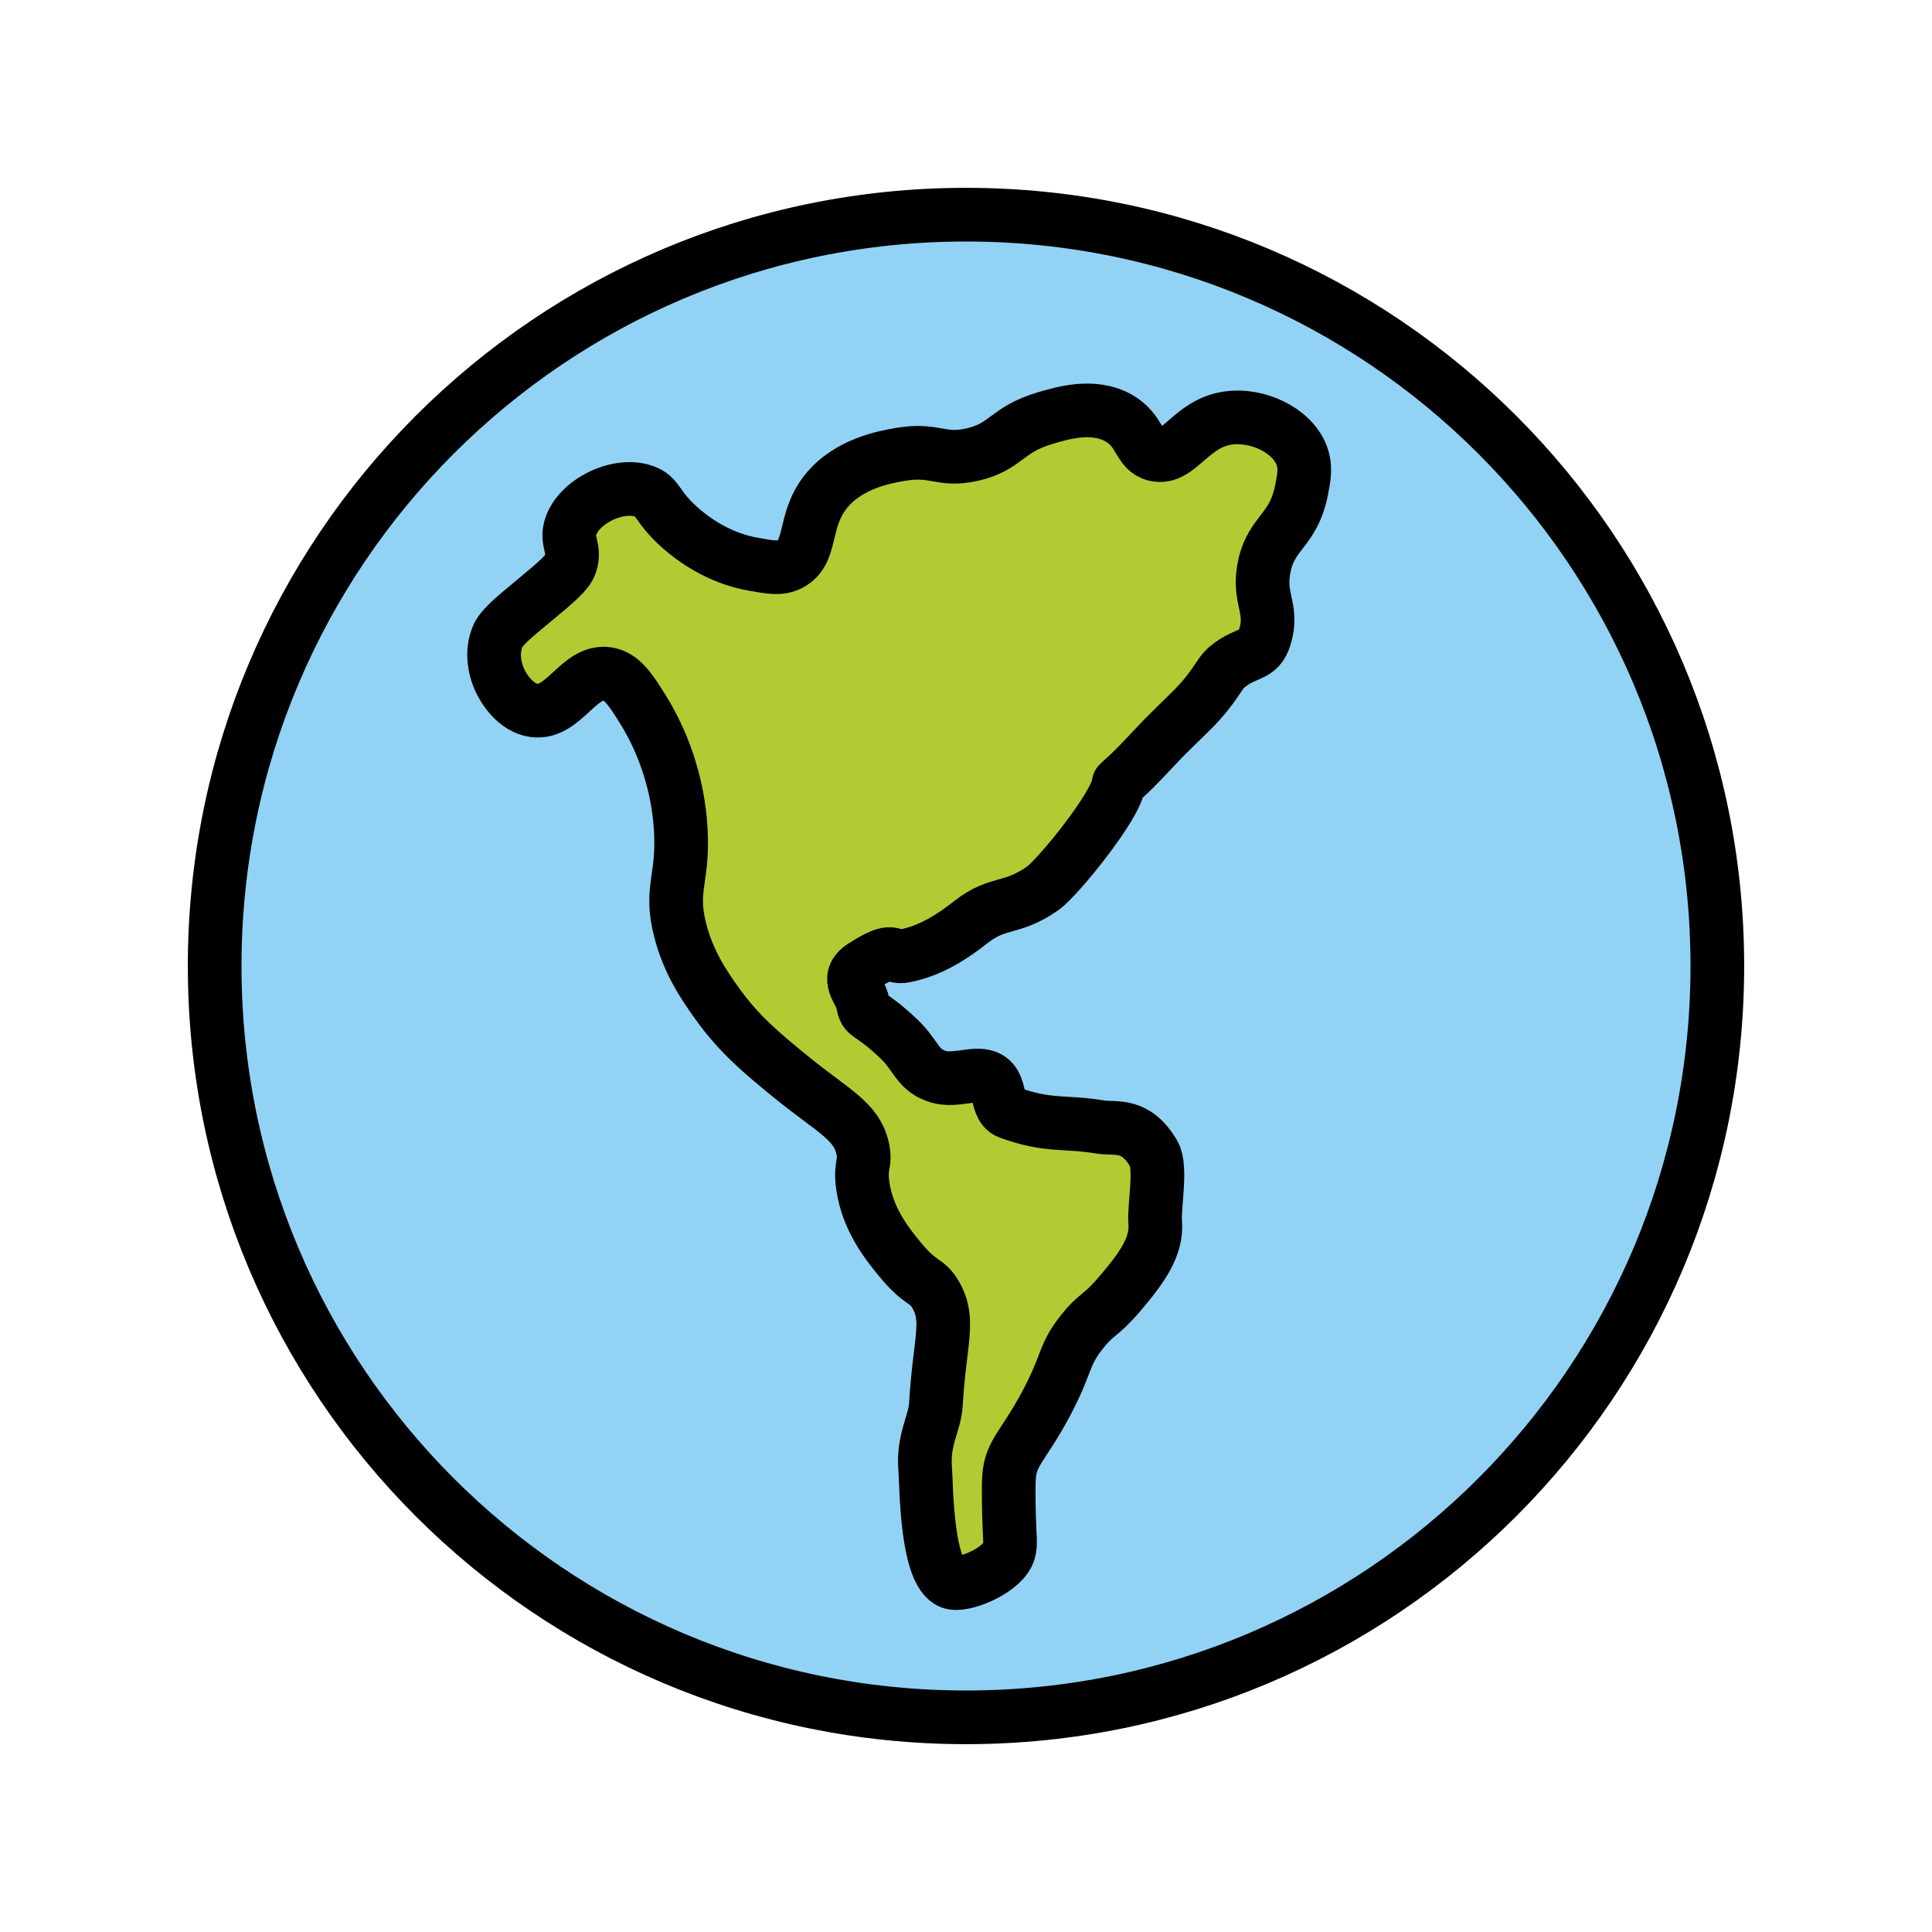
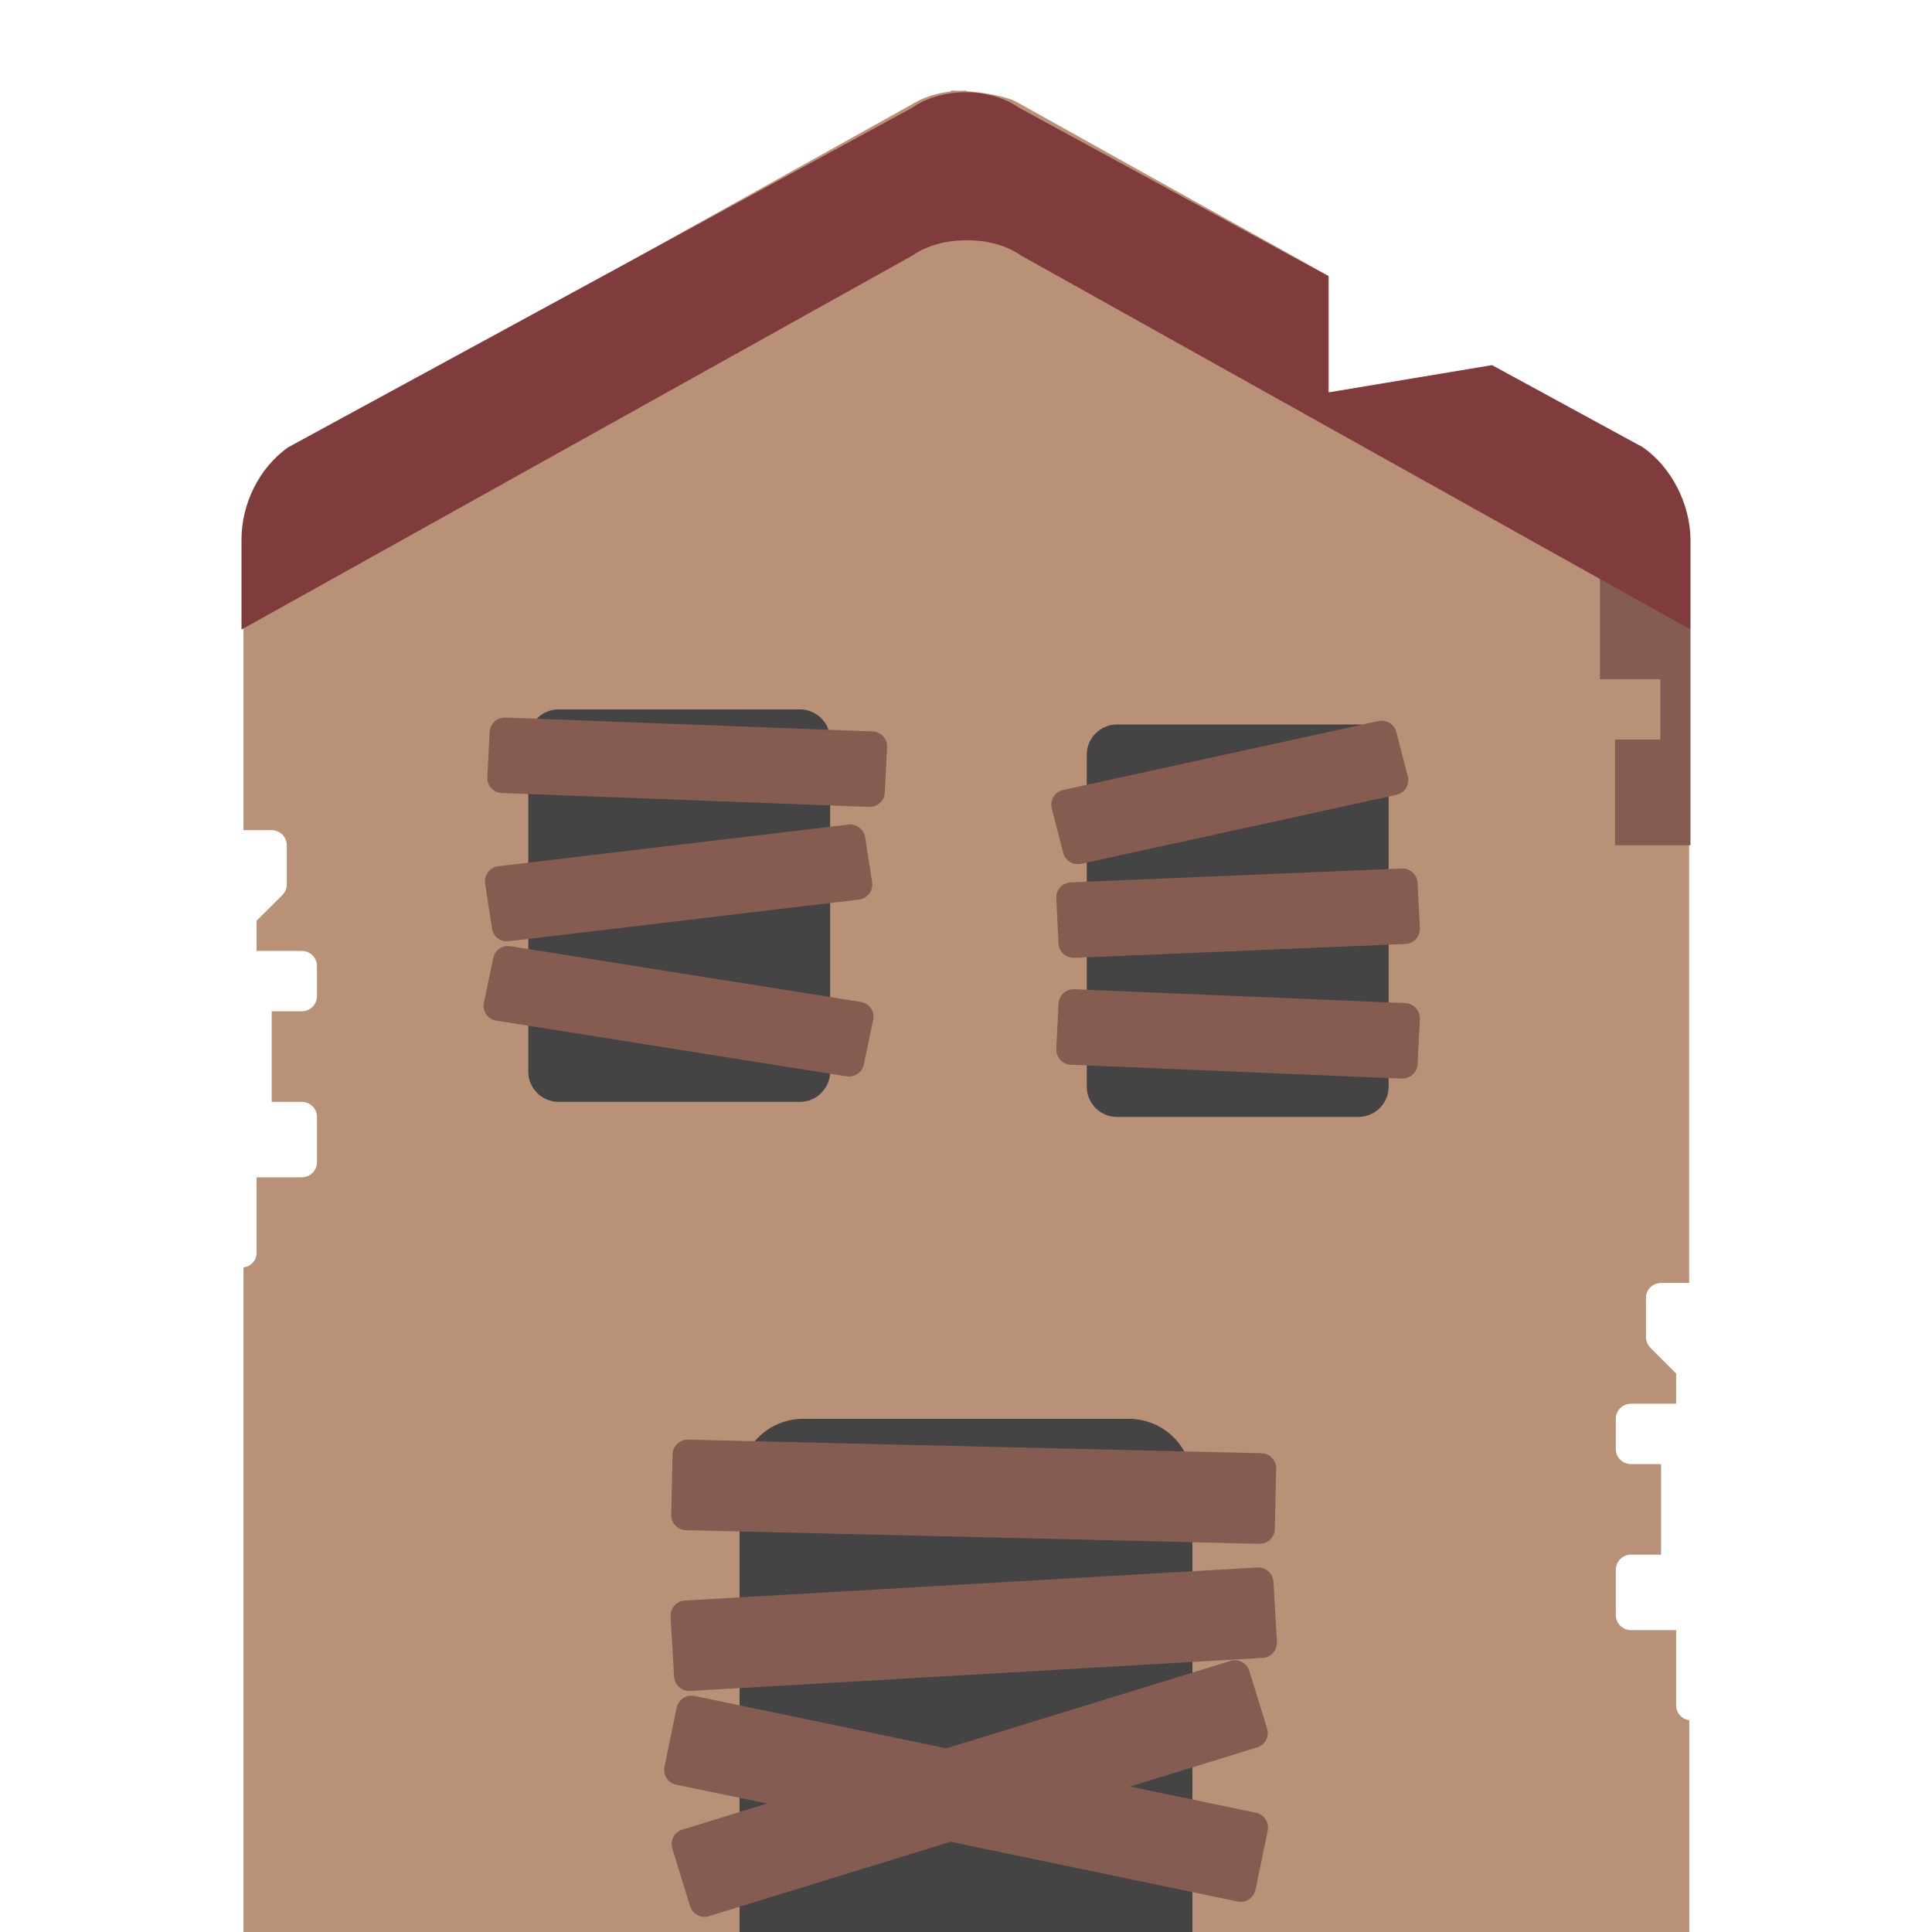
- <svg xmlns="http://www.w3.org/2000/svg" id="emoji" viewBox="0 0 72 72">
-   <g id="color">
-     <circle cx="36" cy="36" r="28" fill="#92D3F5" stroke="none" stroke-linecap="round" stroke-linejoin="round" stroke-miterlimit="10" stroke-width="2" />
-     <path fill="#B1CC33" stroke="none" stroke-linecap="round" stroke-linejoin="round" stroke-miterlimit="10" stroke-width="2" d="M41.688,29.197c-0.057,0.795-2.271,3.522-2.838,3.916c-1.183,0.821-1.644,0.445-2.675,1.256 c-0.653,0.514-1.469,1.063-2.469,1.256c-0.553,0.106-0.309-0.416-1.554,0.383c-0.694,0.445-0.078,0.925,0,1.362 c0.105,0.588,0.183,0.234,1.362,1.362c0.616,0.589,0.671,1.114,1.362,1.362c0.432,0.155,0.746,0.07,1.362,0 c1.291-0.147,0.717,1.126,1.362,1.362C39.085,41.999,39.633,41.772,41,42c0.552,0.092,1.312-0.18,2,1 c0.296,0.508,0,2,0.05,2.542c0.084,0.916-0.506,1.729-1.362,2.724c-0.692,0.805-0.821,0.681-1.362,1.362 c-0.724,0.91-0.53,1.176-1.362,2.724c-0.842,1.567-1.306,1.786-1.362,2.724c-0.024,0.392-0.001,1.32,0,1.362 c0.024,0.947,0.076,1.072,0,1.362c-0.178,0.677-1.553,1.27-2.072,1.192c-1.021-0.153-1.003-3.682-1.05-4.228 c-0.096-1.103,0.356-1.72,0.397-2.412c0.141-2.393,0.541-3.135,0-4.086c-0.345-0.607-0.527-0.34-1.362-1.362 c-0.471-0.577-1.186-1.473-1.362-2.724c-0.111-0.788,0.121-0.793,0-1.362c-0.225-1.056-1.101-1.397-2.724-2.724 c-1.001-0.819-1.889-1.545-2.724-2.724c-0.434-0.613-1.048-1.48-1.362-2.724c-0.414-1.638,0.203-1.905,0-4.086 c-0.046-0.491-0.244-2.283-1.362-4.086c-0.474-0.766-0.809-1.288-1.362-1.362c-1.055-0.141-1.621,1.519-2.724,1.362 c-0.659-0.094-1.169-0.788-1.362-1.362c-0.052-0.153-0.24-0.741,0-1.362c0.133-0.344,0.543-0.684,1.362-1.362 c0.836-0.692,1.256-1.045,1.362-1.362c0.199-0.597-0.16-0.81,0-1.362c0.274-0.944,1.723-1.694,2.724-1.362 c0.575,0.191,0.451,0.555,1.362,1.362c0.442,0.392,1.398,1.126,2.724,1.362c0.67,0.119,1.004,0.179,1.362,0 c0.881-0.441,0.46-1.608,1.362-2.724c0.83-1.026,2.179-1.265,2.724-1.362c1.349-0.239,1.533,0.273,2.724,0 c1.28-0.294,1.243-0.926,2.724-1.362c0.648-0.191,1.791-0.528,2.724,0c0.84,0.475,0.729,1.209,1.362,1.362 c0.884,0.213,1.317-1.165,2.724-1.362c1.074-0.151,2.352,0.438,2.724,1.362c0.185,0.459,0.098,0.882,0,1.362 c-0.297,1.451-1.084,1.539-1.362,2.724c-0.303,1.288,0.346,1.6,0,2.724c-0.227,0.738-0.681,0.511-1.405,1.107 c-0.331,0.273-0.411,0.709-1.32,1.617c-0.454,0.454-0.925,0.891-1.362,1.362 C42.055,28.907,41.896,28.988,41.688,29.197" />
-   </g>
-   <g id="hair" />
-   <g id="skin" />
-   <g id="skin-shadow" />
-   <g id="line">
-     <circle cx="36" cy="36" r="28" fill="none" stroke="#000000" stroke-linecap="round" stroke-linejoin="round" stroke-miterlimit="10" stroke-width="2" />
-     <path fill="none" stroke="#000000" stroke-linecap="round" stroke-linejoin="round" stroke-miterlimit="10" stroke-width="2" d="M41.688,29.197c-0.057,0.795-2.271,3.522-2.838,3.916c-1.183,0.821-1.644,0.445-2.675,1.256 c-0.653,0.514-1.469,1.063-2.469,1.256c-0.553,0.106-0.309-0.416-1.554,0.383c-0.694,0.445-0.078,0.925,0,1.362 c0.105,0.588,0.183,0.234,1.362,1.362c0.616,0.589,0.671,1.114,1.362,1.362c0.432,0.155,0.746,0.07,1.362,0 c1.291-0.147,0.717,1.126,1.362,1.362C39.085,41.999,39.633,41.772,41,42c0.552,0.092,1.312-0.18,2,1 c0.296,0.508,0,2,0.05,2.542c0.084,0.916-0.506,1.729-1.362,2.724c-0.692,0.805-0.821,0.681-1.362,1.362 c-0.724,0.91-0.53,1.176-1.362,2.724c-0.842,1.567-1.306,1.786-1.362,2.724c-0.024,0.392-0.001,1.32,0,1.362 c0.024,0.947,0.076,1.072,0,1.362c-0.178,0.677-1.553,1.27-2.072,1.192c-1.021-0.153-1.003-3.682-1.05-4.228 c-0.096-1.103,0.356-1.72,0.397-2.412c0.141-2.393,0.541-3.135,0-4.086c-0.345-0.607-0.527-0.34-1.362-1.362 c-0.471-0.577-1.186-1.473-1.362-2.724c-0.111-0.788,0.121-0.793,0-1.362c-0.225-1.056-1.101-1.397-2.724-2.724 c-1.001-0.819-1.889-1.545-2.724-2.724c-0.434-0.613-1.048-1.48-1.362-2.724c-0.414-1.638,0.203-1.905,0-4.086 c-0.046-0.491-0.244-2.283-1.362-4.086c-0.474-0.766-0.809-1.288-1.362-1.362c-1.055-0.141-1.621,1.519-2.724,1.362 c-0.659-0.094-1.169-0.788-1.362-1.362c-0.052-0.153-0.24-0.741,0-1.362c0.133-0.344,0.543-0.684,1.362-1.362 c0.836-0.692,1.256-1.045,1.362-1.362c0.199-0.597-0.16-0.81,0-1.362c0.274-0.944,1.723-1.694,2.724-1.362 c0.575,0.191,0.451,0.555,1.362,1.362c0.442,0.392,1.398,1.126,2.724,1.362c0.67,0.119,1.004,0.179,1.362,0 c0.881-0.441,0.46-1.608,1.362-2.724c0.83-1.026,2.179-1.265,2.724-1.362c1.349-0.239,1.533,0.273,2.724,0 c1.28-0.294,1.243-0.926,2.724-1.362c0.648-0.191,1.791-0.528,2.724,0c0.84,0.475,0.729,1.209,1.362,1.362 c0.884,0.213,1.317-1.165,2.724-1.362c1.074-0.151,2.352,0.438,2.724,1.362c0.185,0.459,0.098,0.882,0,1.362 c-0.297,1.451-1.084,1.539-1.362,2.724c-0.303,1.288,0.346,1.6,0,2.724c-0.227,0.738-0.681,0.511-1.405,1.107 c-0.331,0.273-0.411,0.709-1.32,1.617c-0.454,0.454-0.925,0.891-1.362,1.362 C42.055,28.907,41.896,28.988,41.688,29.197" />
-   </g>
+ <svg xmlns="http://www.w3.org/2000/svg" width="128" height="128" viewBox="0 0 128 128">
+   <path fill="#b99176" d="M110.04 85h1.87V35.43c0-2.09-1.49-4.62-3.31-5.64L100.04 25l-12 1v-7.71L67.36 6.76c-.7-.39-2.17-.63-3.36-.72V6c-.13 0-.25.01-.38.02C63.4 6.01 63.18 6 63 6v.06c-.85.1-1.66.33-2.31.7L40 18.29V26l-12-1l-8.56 4.79c-1.82 1.01-3.31 3.55-3.31 5.64V55H18c.55 0 1 .45 1 1v2.59c0 .27-.11.52-.29.71L17 61v2h3c.55 0 1 .45 1 1v2c0 .55-.45 1-1 1h-2v6h2c.55 0 1 .45 1 1v3c0 .55-.45 1-1 1h-3v5c0 .51-.38.91-.87.97V128h33.36V98.83A4.84 4.84 0 0 1 54.32 94h19.41a4.84 4.84 0 0 1 4.83 4.83V128h33.36v-14.03c-.49-.07-.87-.47-.87-.97v-5h-3c-.55 0-1-.45-1-1v-3c0-.55.45-1 1-1h2v-6h-2c-.55 0-1-.45-1-1v-2c0-.55.45-1 1-1h3v-2l-1.71-1.71a1 1 0 0 1-.29-.71V86c-.01-.55.44-1 .99-1" />
+   <path fill="#444" d="M53 73H37c-1.1 0-2-.9-2-2V49c0-1.1.9-2 2-2h16c1.1 0 2 .9 2 2v22c0 1.1-.9 2-2 2" />
+   <path fill="#865c51" d="m57.58 53.46l-24.33-.92a.994.994 0 0 1-.96-1.05l.15-3c.03-.55.49-.97 1.04-.95l24.33.92c.56.02.99.49.96 1.05l-.15 3c-.03.55-.49.97-1.04.95M32.6 61.52l-.46-2.98c-.09-.56.31-1.08.87-1.15l23.2-2.76c.53-.06 1.02.31 1.11.84l.46 2.98c.09.56-.31 1.08-.87 1.15l-23.2 2.76a.99.99 0 0 1-1.11-.84m23.49 9.79l-23.21-3.69a.997.997 0 0 1-.82-1.19l.62-2.96c.11-.52.61-.87 1.14-.78l23.21 3.69c.56.09.94.63.82 1.19l-.62 2.96c-.11.52-.61.86-1.14.78" />
+   <path fill="#444" d="M90 74H74c-1.1 0-2-.9-2-2V50c0-1.1.9-2 2-2h16c1.1 0 2 .9 2 2v22c0 1.1-.9 2-2 2" />
+   <path fill="#865c51" d="m70.44 56.5l-.76-2.93c-.14-.55.2-1.11.75-1.23l20.9-4.57a1 1 0 0 1 1.18.73l.76 2.93c.14.55-.2 1.11-.75 1.23l-20.9 4.57c-.52.11-1.05-.21-1.18-.73m22.44 14.96l-21.94-.92c-.55-.02-.98-.49-.96-1.05l.15-3c.03-.55.49-.97 1.04-.95l21.94.92c.55.02.98.49.96 1.05l-.15 3c-.03.54-.5.97-1.04.95m-22.75-8.95l-.15-3a1 1 0 0 1 .96-1.05l21.94-.92c.55-.02 1.01.4 1.04.95l.15 3a1 1 0 0 1-.96 1.05l-21.94.92c-.55.02-1.02-.41-1.04-.95" />
+   <path fill="#444" d="M74.78 94H53.22A4.22 4.22 0 0 0 49 98.22V128h30V98.22A4.22 4.22 0 0 0 74.78 94" />
+   <path fill="#855c52" d="m83.44 102.28l-37.99-.9c-.55-.01-.99-.47-.98-1.02l.09-4c.01-.55.47-.99 1.02-.98l37.99.9c.55.01.99.47.98 1.02l-.09 4c-.01.56-.47.99-1.02.98m.22 7.56l-37.94 2.19c-.55.03-1.02-.39-1.06-.94l-.23-3.99c-.03-.55.39-1.02.94-1.06l37.94-2.19c.55-.03 1.02.39 1.06.94l.23 3.99a1 1 0 0 1-.94 1.06m-.37 5.93l-36.32 11.18a.997.997 0 0 1-1.25-.66l-1.18-3.82a.997.997 0 0 1 .66-1.25l36.32-11.18a.997.997 0 0 1 1.25.66l1.18 3.82a.99.99 0 0 1-.66 1.25" />
+   <path fill="#855c52" d="m82 125.98l-37.2-7.74c-.54-.11-.89-.64-.78-1.18l.81-3.92c.11-.54.64-.89 1.18-.78l37.2 7.74c.54.11.89.64.78 1.18l-.81 3.92c-.11.54-.64.89-1.18.78m30-84.27L106 38v7h4v4h-3v7h5z" />
+   <path fill="#803c3d" d="m108.84 29.63l-9.99-5.44L88 26v-7.71L67.5 7.13c-1.94-1.36-5.11-1.36-7.05 0L19.1 29.63c-1.93 1.35-3.09 3.74-3.1 6.08v6l44.45-24.78c.99-.69 2.3-1.02 3.6-1.01c1.3-.01 2.62.32 3.6 1.01L112 41.71v-6c-.04-2.33-1.24-4.74-3.16-6.08" />
</svg>
